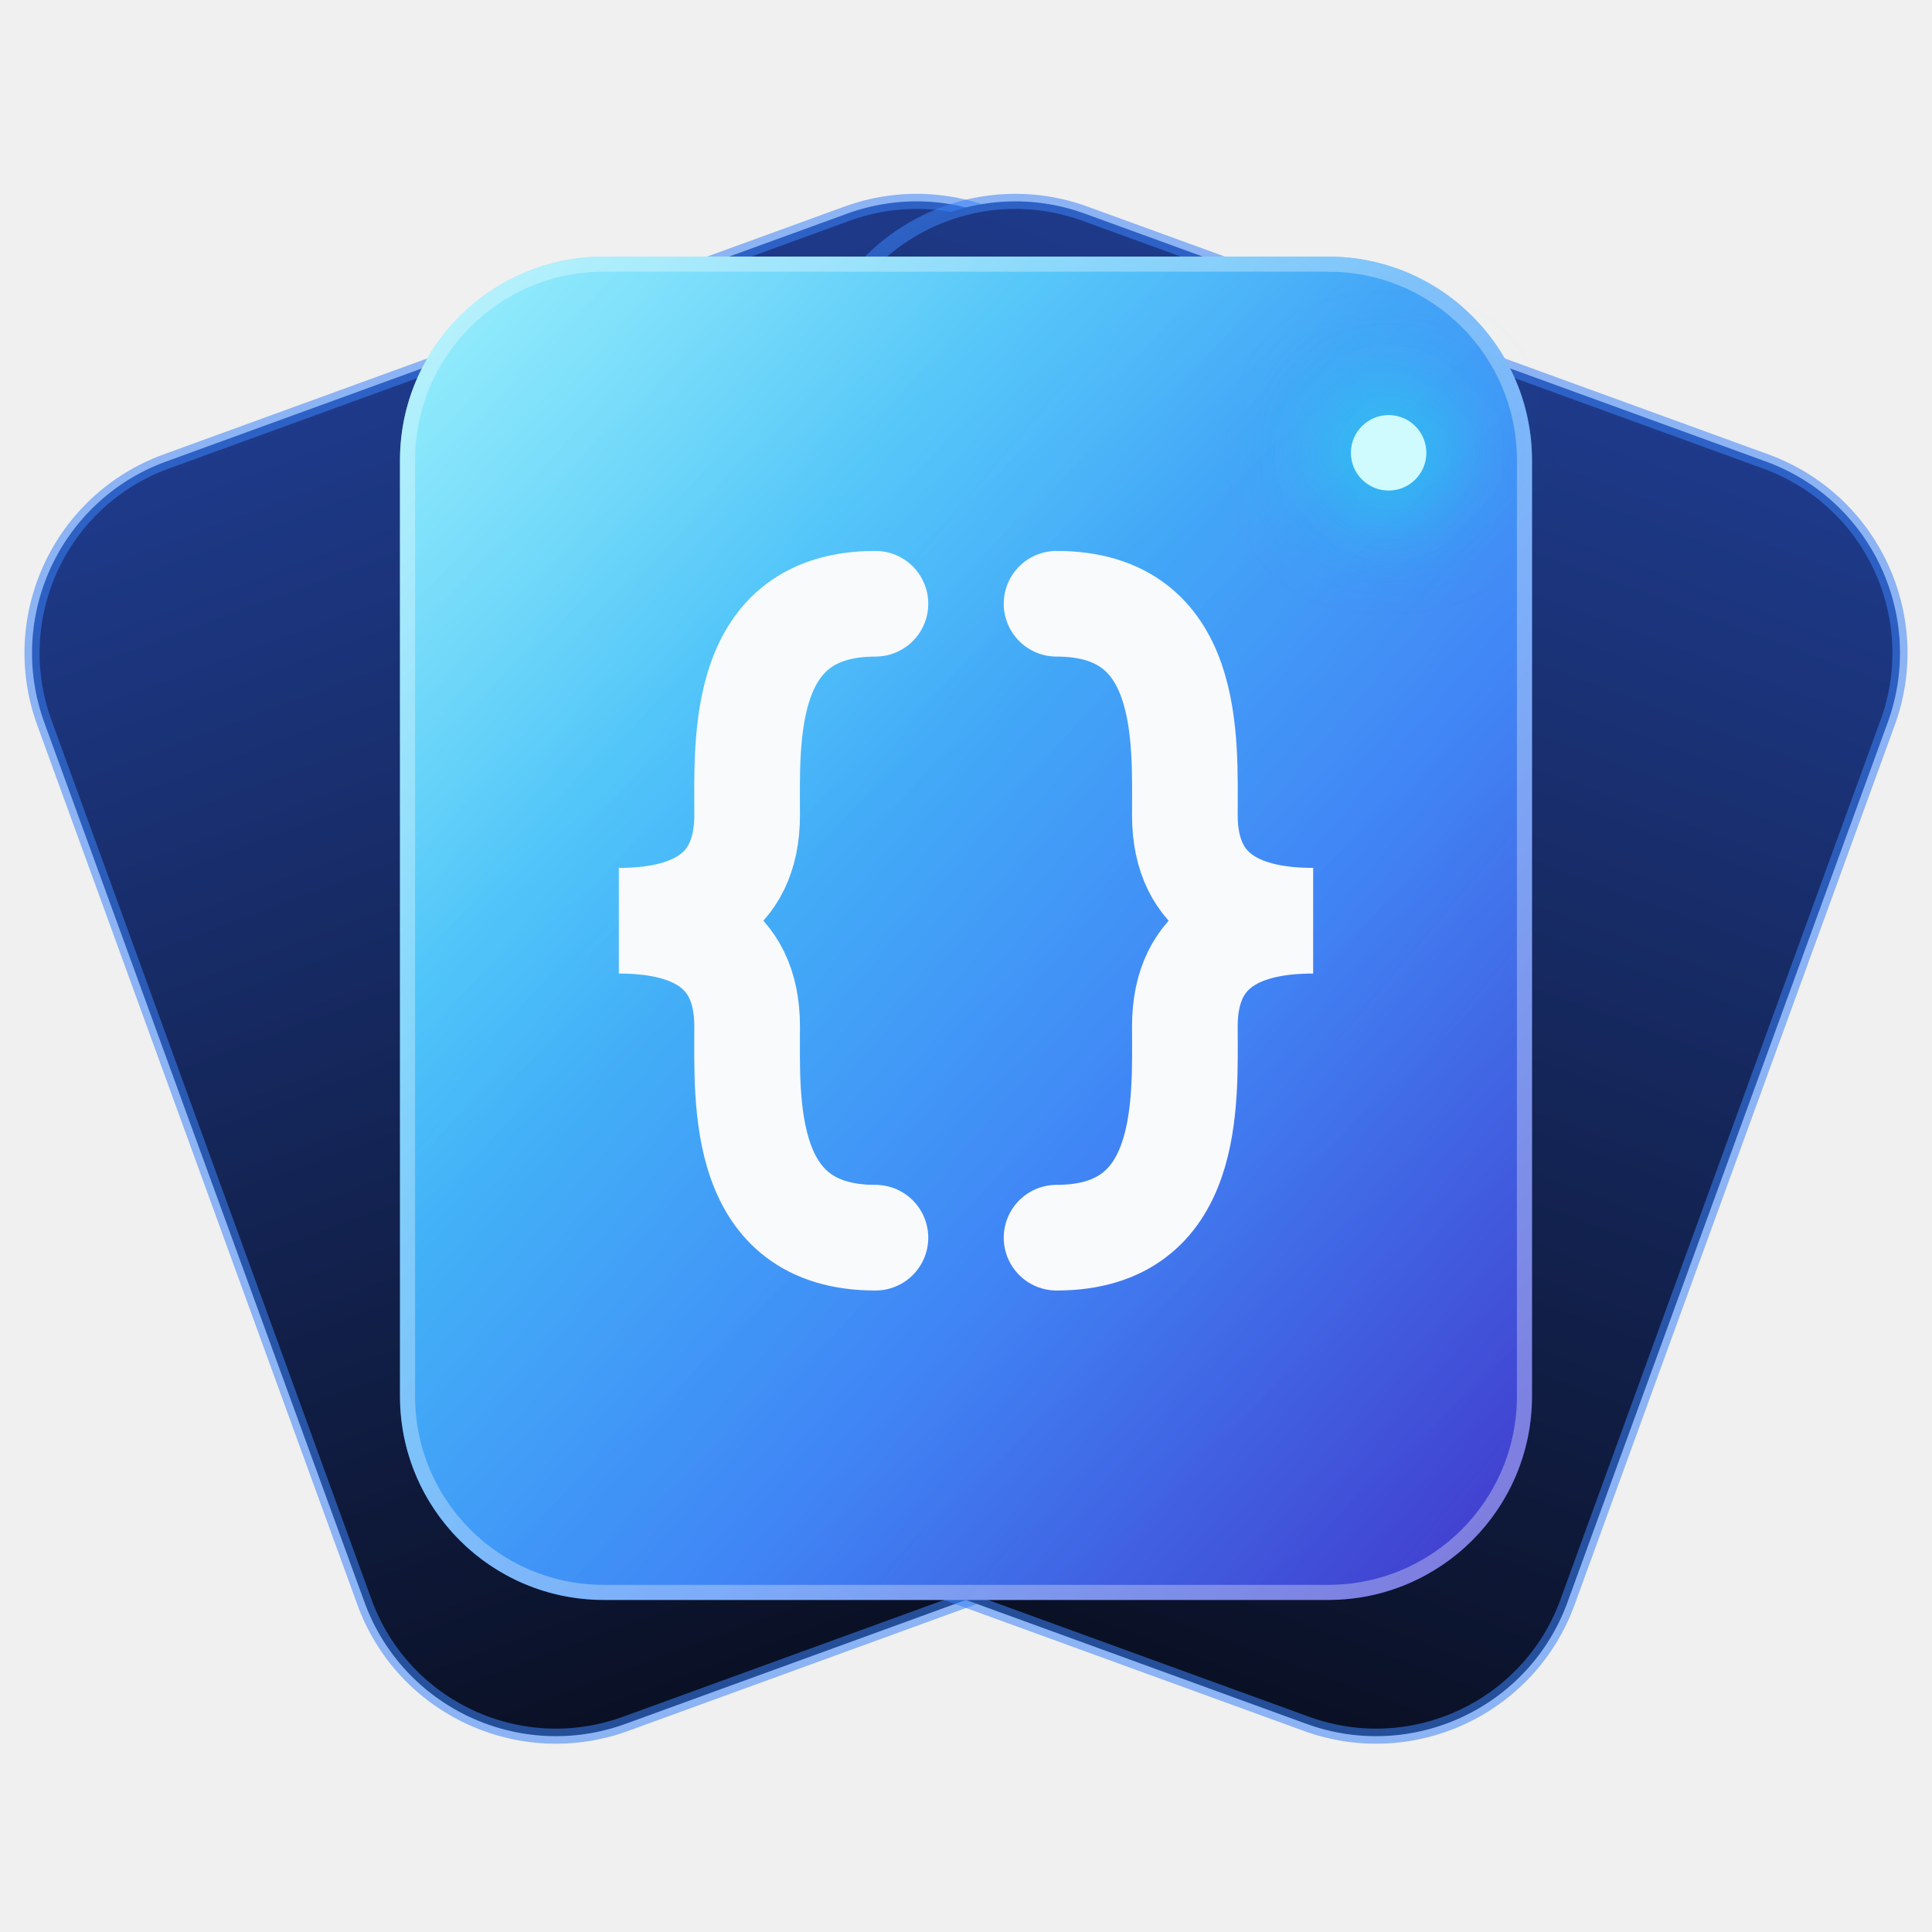
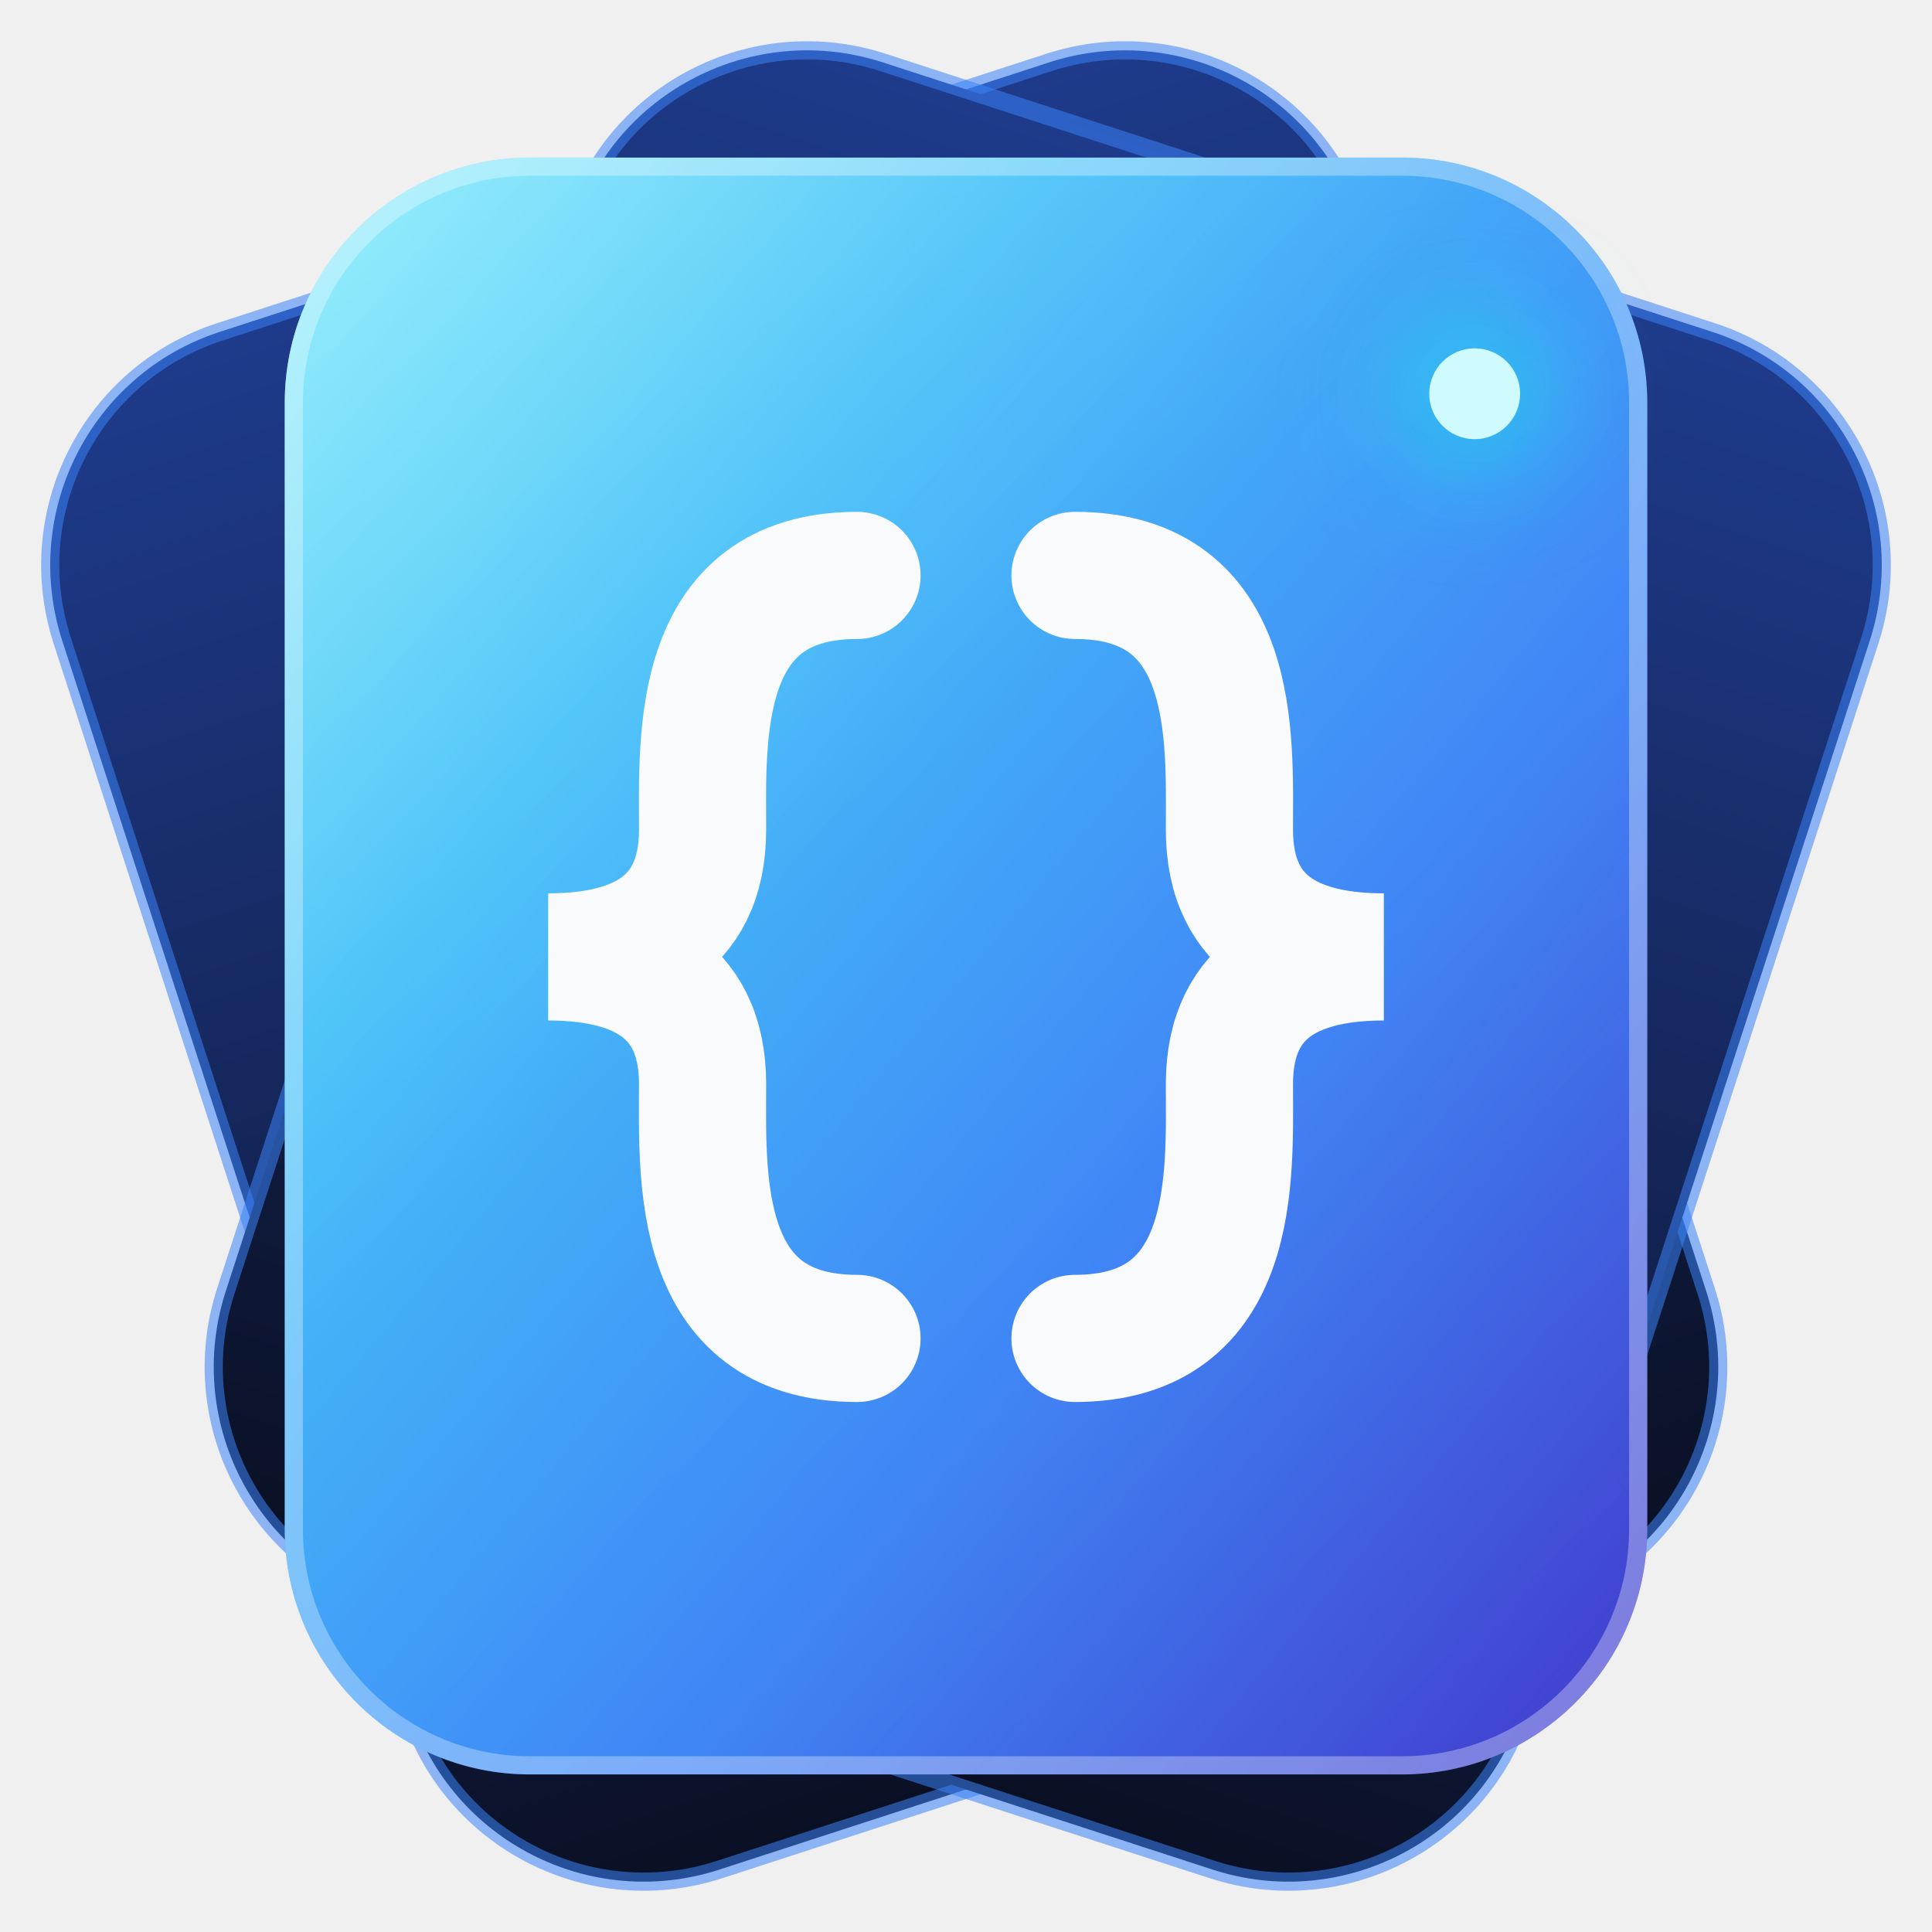
<svg xmlns="http://www.w3.org/2000/svg" width="512" height="512" viewBox="0 0 512 512">
  <defs>
    <linearGradient id="front" x1="0" y1="0" x2="1" y2="1">
      <stop offset="0" stop-color="#67e8f9" />
      <stop offset=".28" stop-color="#38bdf8" />
      <stop offset=".64" stop-color="#3b82f6" />
      <stop offset="1" stop-color="#4338ca" />
    </linearGradient>
    <linearGradient id="back" x1="0" y1="0" x2="0" y2="1">
      <stop offset="0" stop-color="#1e3a8a" />
      <stop offset="1" stop-color="#0a1024" />
    </linearGradient>
    <linearGradient id="sheen" x1="0" y1="0" x2=".8" y2="1">
      <stop offset="0" stop-color="#fff" stop-opacity=".34" />
      <stop offset=".45" stop-color="#fff" stop-opacity=".05" />
      <stop offset="1" stop-color="#fff" stop-opacity="0" />
    </linearGradient>
    <filter id="dot-glow" x="-200%" y="-200%" width="500%" height="500%">
      <feGaussianBlur stdDeviation="10" />
    </filter>
  </defs>
-   <g transform="translate(0 -28)">
-     <g transform="rotate(-20 256 452)">
+   <g transform="translate(256 256) scale(1.2036) translate(-256 -274)">
+     <g transform="translate(-18 0) rotate(-18 256 274)">
      <rect x="106" y="96" width="300" height="356" rx="54" fill="url(#back)" stroke="#3b82f6" stroke-opacity=".55" stroke-width="4" />
    </g>
-     <g transform="rotate(20 256 452)">
+     <g transform="translate(18 0) rotate(18 256 274)">
      <rect x="106" y="96" width="300" height="356" rx="54" fill="url(#back)" stroke="#3b82f6" stroke-opacity=".55" stroke-width="4" />
    </g>
    <rect x="106" y="96" width="300" height="356" rx="54" fill="url(#front)" />
    <rect x="106" y="96" width="300" height="356" rx="54" fill="url(#sheen)" />
    <rect x="108" y="98" width="296" height="352" rx="52" fill="none" stroke="#fff" stroke-opacity=".32" stroke-width="4" />
    <g fill="none" stroke="#f8fafc" stroke-width="28" stroke-linecap="round">
      <path d="M232 188 C 196 188 198 224 198 244 C 198 266 182 272 164 272 C 182 272 198 278 198 300 C 198 320 196 356 232 356" />
      <path d="M280 188 C 316 188 314 224 314 244 C 314 266 330 272 348 272 C 330 272 314 278 314 300 C 314 320 316 356 280 356" />
    </g>
    <circle cx="368" cy="148" r="20" fill="#22d3ee" opacity=".55" filter="url(#dot-glow)" />
    <circle cx="368" cy="148" r="10" fill="#cffafe" />
  </g>
</svg>
